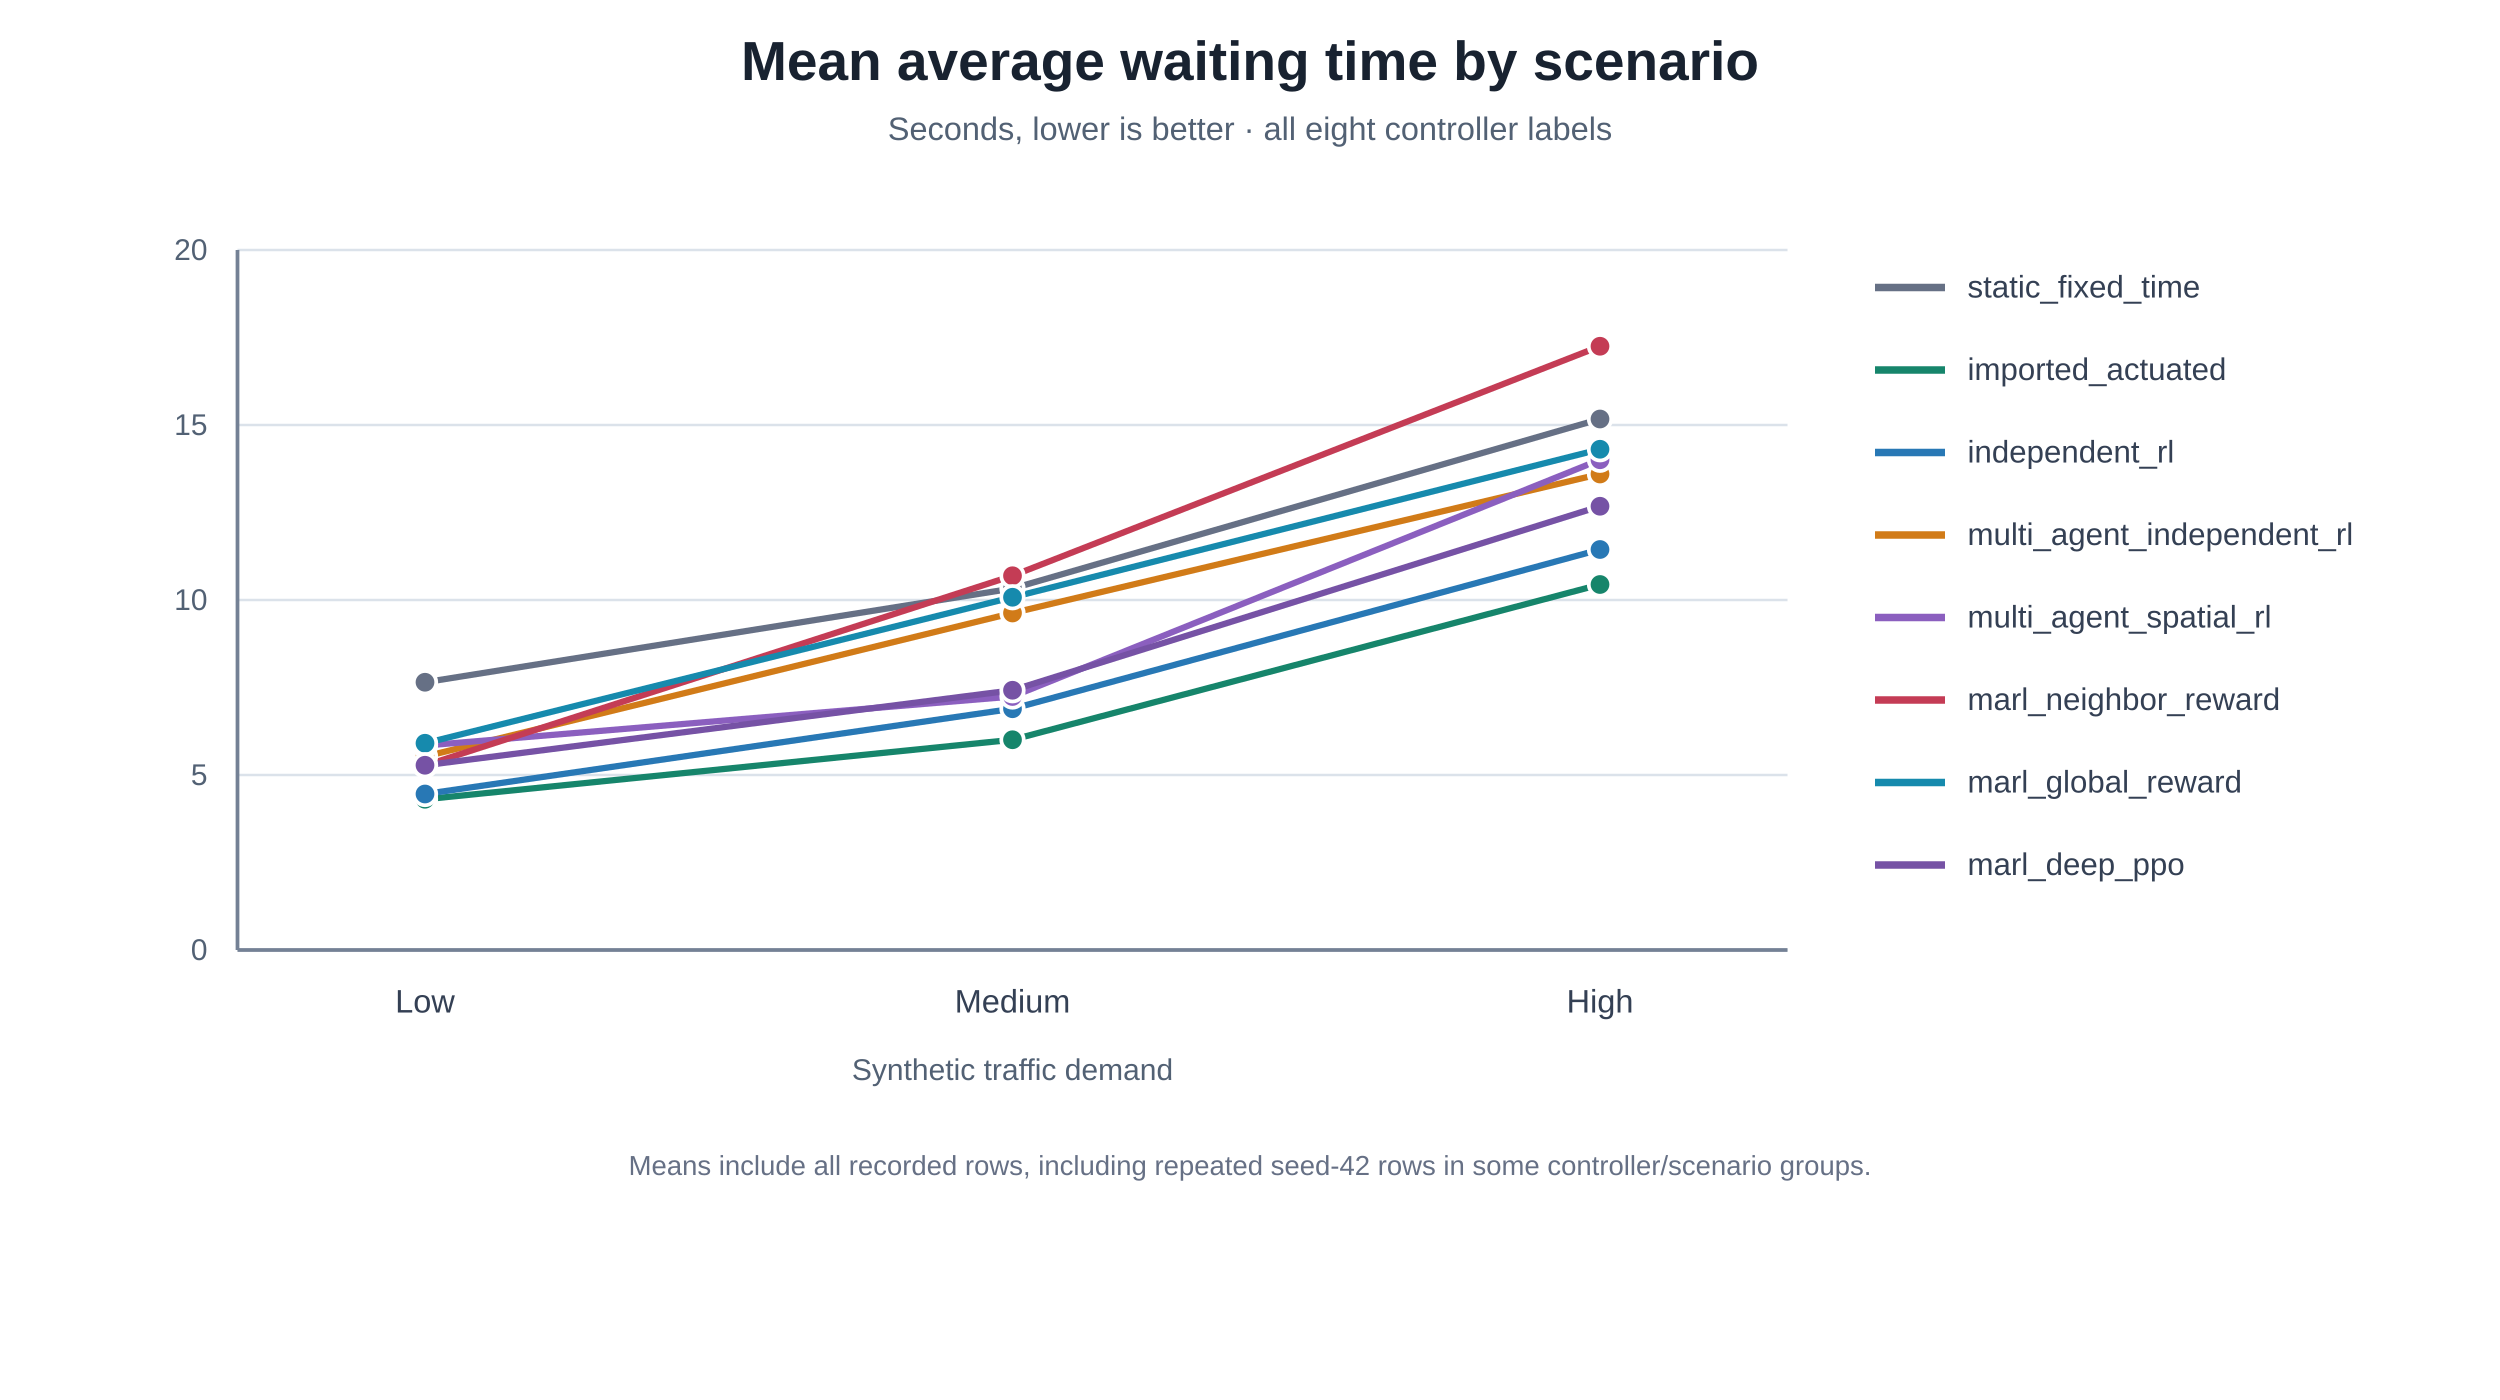
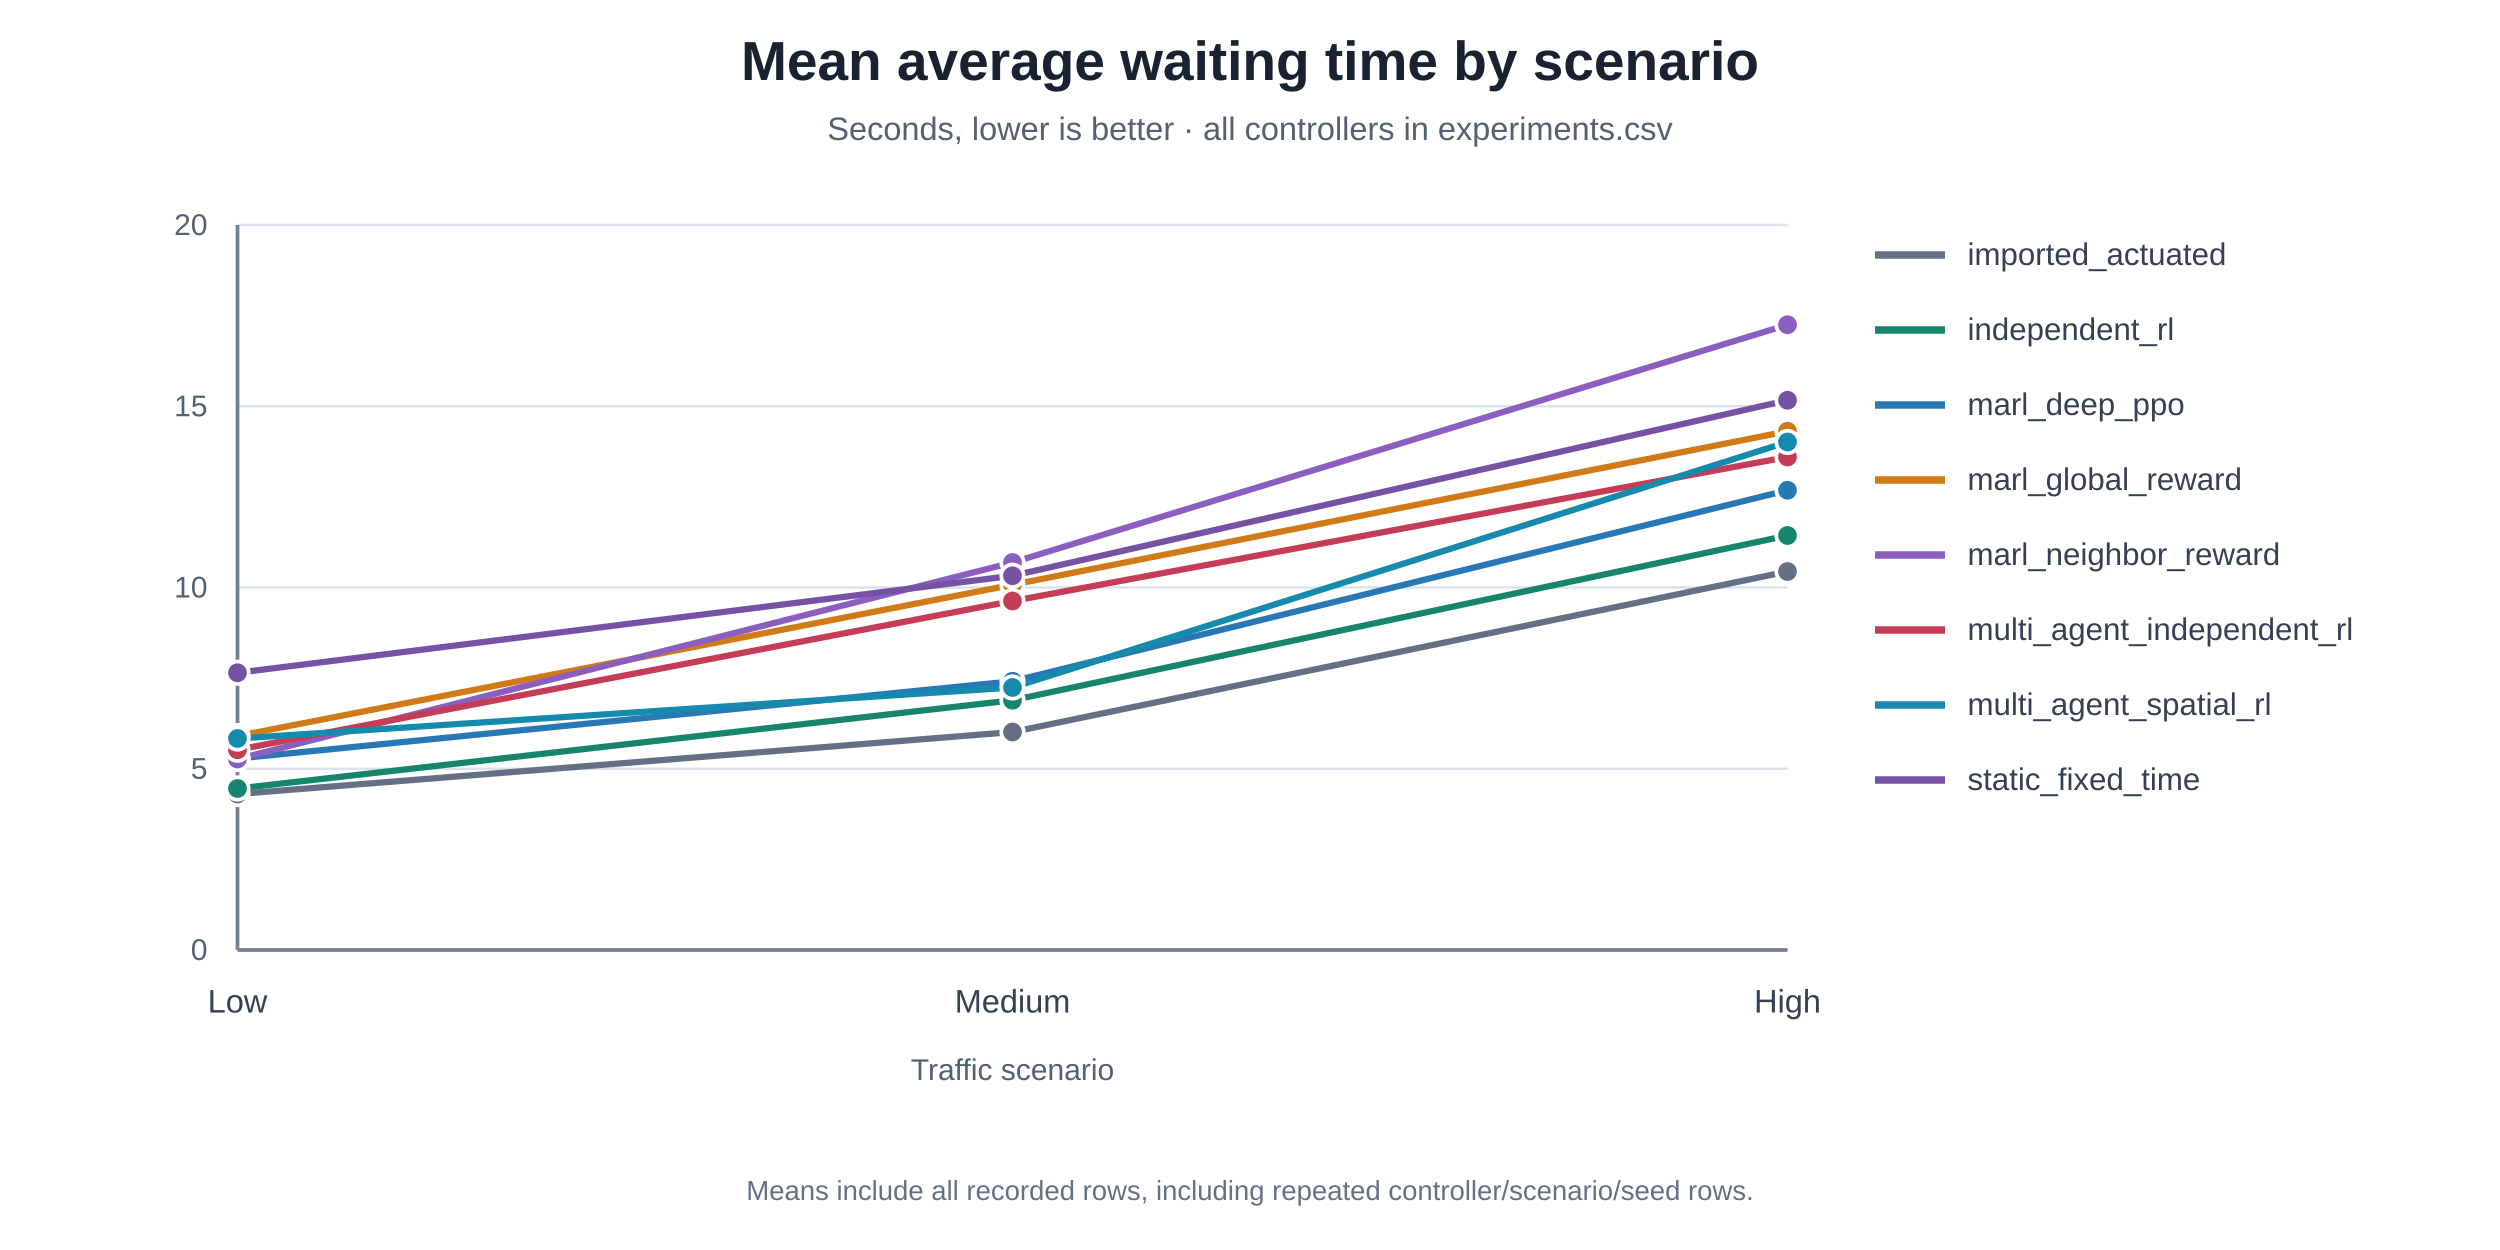
- <svg xmlns="http://www.w3.org/2000/svg" width="1000" height="560" viewBox="0 0 1000 560" role="img" aria-labelledby="title description">
-   <rect width="1000" height="560" fill="#ffffff" />
+ <svg xmlns="http://www.w3.org/2000/svg" width="1000" height="500" viewBox="0 0 1000 500" role="img" aria-labelledby="title description">
+   <rect width="1000" height="500" fill="#ffffff" />
  <text x="500" y="32" text-anchor="middle" font-family="Arial, sans-serif" font-size="22" font-weight="700" fill="#182230">Mean average waiting time by scenario</text>
-   <text x="500" y="56" text-anchor="middle" font-family="Arial, sans-serif" font-size="13" fill="#526174">Seconds, lower is better · all eight controller labels</text>
+   <text x="500" y="56" text-anchor="middle" font-family="Arial, sans-serif" font-size="13" fill="#526174">Seconds, lower is better · all controllers in experiments.csv</text>
  <g font-family="Arial, sans-serif" font-size="12" fill="#526174" text-anchor="end">
-     <text x="83" y="384">0</text>
-     <text x="83" y="314">5</text>
-     <text x="83" y="244">10</text>
-     <text x="83" y="174">15</text>
-     <text x="83" y="104">20</text>
+     <text x="83" y="384.0">0</text>
+     <text x="83" y="311.5">5</text>
+     <text x="83" y="239.0">10</text>
+     <text x="83" y="166.5">15</text>
+     <text x="83" y="94.0">20</text>
  </g>
  <g stroke="#dbe2ea" stroke-width="1">
-     <line x1="95" y1="380" x2="715" y2="380" />
-     <line x1="95" y1="310" x2="715" y2="310" />
-     <line x1="95" y1="240" x2="715" y2="240" />
-     <line x1="95" y1="170" x2="715" y2="170" />
-     <line x1="95" y1="100" x2="715" y2="100" />
+     <line x1="95" y1="380.0" x2="715" y2="380.0" />
+     <line x1="95" y1="307.5" x2="715" y2="307.5" />
+     <line x1="95" y1="235.0" x2="715" y2="235.0" />
+     <line x1="95" y1="162.5" x2="715" y2="162.5" />
+     <line x1="95" y1="90.0" x2="715" y2="90.0" />
  </g>
  <g stroke="#748195" stroke-width="1.5">
-     <line x1="95" y1="100" x2="95" y2="380" />
+     <line x1="95" y1="90" x2="95" y2="380" />
    <line x1="95" y1="380" x2="715" y2="380" />
  </g>
  <g font-family="Arial, sans-serif" font-size="13" fill="#344054" text-anchor="middle">
-     <text x="170" y="405">Low</text>
-     <text x="405" y="405">Medium</text>
-     <text x="640" y="405">High</text>
-     <text x="405" y="432" font-size="12" fill="#526174">Synthetic traffic demand</text>
+     <text x="95.0" y="405">Low</text>
+     <text x="405.0" y="405">Medium</text>
+     <text x="715.0" y="405">High</text>
+     <text x="405.0" y="432" font-size="12" fill="#526174">Traffic scenario</text>
  </g>
  <g fill="none" stroke-width="2.5">
-     <polyline points="170,272.9 405,235.4 640,167.6" stroke="#667085" />
-     <polyline points="170,319.7 405,295.9 640,233.8" stroke="#16856b" />
-     <polyline points="170,317.6 405,283.5 640,219.8" stroke="#2878b5" />
-     <polyline points="170,302.6 405,245.2 640,189.6" stroke="#d17b18" />
-     <polyline points="170,298.2 405,278.6 640,183.9" stroke="#8b5fbf" />
-     <polyline points="170,306.2 405,230.3 640,138.5" stroke="#c43c55" />
-     <polyline points="170,297.3 405,238.9 640,179.7" stroke="#168aad" />
-     <polyline points="170,306.1 405,276.1 640,202.5" stroke="#7652a5" />
+     <polyline points="95.0,317.6 405.0,292.8 715.0,228.6" stroke="#667085" />
+     <polyline points="95.0,315.4 405.0,280.1 715.0,214.2" stroke="#16856b" />
+     <polyline points="95.0,303.4 405.0,272.5 715.0,196.1" stroke="#2878b5" />
+     <polyline points="95.0,294.4 405.0,233.9 715.0,172.5" stroke="#d17b18" />
+     <polyline points="95.0,303.6 405.0,225.0 715.0,129.9" stroke="#8b5fbf" />
+     <polyline points="95.0,299.9 405.0,240.4 715.0,182.8" stroke="#c43c55" />
+     <polyline points="95.0,295.4 405.0,275.0 715.0,176.8" stroke="#168aad" />
+     <polyline points="95.0,269.1 405.0,230.3 715.0,160.1" stroke="#7652a5" />
  </g>
  <g stroke="#ffffff" stroke-width="1.5">
-     <g fill="#667085">
-       <circle cx="170" cy="272.9" r="4.5" />
-       <circle cx="405" cy="235.4" r="4.5" />
-       <circle cx="640" cy="167.6" r="4.5" />
-     </g>
-     <g fill="#16856b">
-       <circle cx="170" cy="319.7" r="4.5" />
-       <circle cx="405" cy="295.9" r="4.5" />
-       <circle cx="640" cy="233.8" r="4.5" />
-     </g>
-     <g fill="#2878b5">
-       <circle cx="170" cy="317.6" r="4.5" />
-       <circle cx="405" cy="283.5" r="4.5" />
-       <circle cx="640" cy="219.8" r="4.5" />
-     </g>
-     <g fill="#d17b18">
-       <circle cx="170" cy="302.6" r="4.5" />
-       <circle cx="405" cy="245.2" r="4.5" />
-       <circle cx="640" cy="189.6" r="4.5" />
-     </g>
-     <g fill="#8b5fbf">
-       <circle cx="170" cy="298.2" r="4.5" />
-       <circle cx="405" cy="278.6" r="4.5" />
-       <circle cx="640" cy="183.9" r="4.5" />
-     </g>
-     <g fill="#c43c55">
-       <circle cx="170" cy="306.2" r="4.5" />
-       <circle cx="405" cy="230.3" r="4.5" />
-       <circle cx="640" cy="138.5" r="4.5" />
-     </g>
-     <g fill="#168aad">
-       <circle cx="170" cy="297.3" r="4.5" />
-       <circle cx="405" cy="238.9" r="4.5" />
-       <circle cx="640" cy="179.7" r="4.5" />
-     </g>
-     <g fill="#7652a5">
-       <circle cx="170" cy="306.1" r="4.5" />
-       <circle cx="405" cy="276.1" r="4.5" />
-       <circle cx="640" cy="202.5" r="4.5" />
-     </g>
+     <circle cx="95.0" cy="317.6" r="4.5" fill="#667085" />
+     <circle cx="405.0" cy="292.8" r="4.5" fill="#667085" />
+     <circle cx="715.0" cy="228.6" r="4.5" fill="#667085" />
+     <circle cx="95.0" cy="315.4" r="4.5" fill="#16856b" />
+     <circle cx="405.0" cy="280.1" r="4.5" fill="#16856b" />
+     <circle cx="715.0" cy="214.2" r="4.5" fill="#16856b" />
+     <circle cx="95.0" cy="303.4" r="4.5" fill="#2878b5" />
+     <circle cx="405.0" cy="272.5" r="4.5" fill="#2878b5" />
+     <circle cx="715.0" cy="196.1" r="4.5" fill="#2878b5" />
+     <circle cx="95.0" cy="294.4" r="4.5" fill="#d17b18" />
+     <circle cx="405.0" cy="233.9" r="4.5" fill="#d17b18" />
+     <circle cx="715.0" cy="172.5" r="4.5" fill="#d17b18" />
+     <circle cx="95.0" cy="303.6" r="4.5" fill="#8b5fbf" />
+     <circle cx="405.0" cy="225.0" r="4.5" fill="#8b5fbf" />
+     <circle cx="715.0" cy="129.9" r="4.5" fill="#8b5fbf" />
+     <circle cx="95.0" cy="299.9" r="4.5" fill="#c43c55" />
+     <circle cx="405.0" cy="240.4" r="4.5" fill="#c43c55" />
+     <circle cx="715.0" cy="182.8" r="4.5" fill="#c43c55" />
+     <circle cx="95.0" cy="295.4" r="4.5" fill="#168aad" />
+     <circle cx="405.0" cy="275.0" r="4.5" fill="#168aad" />
+     <circle cx="715.0" cy="176.8" r="4.5" fill="#168aad" />
+     <circle cx="95.0" cy="269.1" r="4.5" fill="#7652a5" />
+     <circle cx="405.0" cy="230.3" r="4.5" fill="#7652a5" />
+     <circle cx="715.0" cy="160.1" r="4.5" fill="#7652a5" />
  </g>
  <g font-family="Arial, sans-serif" font-size="12.5" fill="#344054">
-     <line x1="750" y1="115" x2="778" y2="115" stroke="#667085" stroke-width="3" />
-     <text x="787" y="119">static_fixed_time</text>
-     <line x1="750" y1="148" x2="778" y2="148" stroke="#16856b" stroke-width="3" />
-     <text x="787" y="152">imported_actuated</text>
-     <line x1="750" y1="181" x2="778" y2="181" stroke="#2878b5" stroke-width="3" />
-     <text x="787" y="185">independent_rl</text>
-     <line x1="750" y1="214" x2="778" y2="214" stroke="#d17b18" stroke-width="3" />
-     <text x="787" y="218">multi_agent_independent_rl</text>
-     <line x1="750" y1="247" x2="778" y2="247" stroke="#8b5fbf" stroke-width="3" />
-     <text x="787" y="251">multi_agent_spatial_rl</text>
-     <line x1="750" y1="280" x2="778" y2="280" stroke="#c43c55" stroke-width="3" />
-     <text x="787" y="284">marl_neighbor_reward</text>
-     <line x1="750" y1="313" x2="778" y2="313" stroke="#168aad" stroke-width="3" />
-     <text x="787" y="317">marl_global_reward</text>
-     <line x1="750" y1="346" x2="778" y2="346" stroke="#7652a5" stroke-width="3" />
-     <text x="787" y="350">marl_deep_ppo</text>
+     <line x1="750" y1="102" x2="778" y2="102" stroke="#667085" stroke-width="3" />
+     <text x="787" y="106">imported_actuated</text>
+     <line x1="750" y1="132" x2="778" y2="132" stroke="#16856b" stroke-width="3" />
+     <text x="787" y="136">independent_rl</text>
+     <line x1="750" y1="162" x2="778" y2="162" stroke="#2878b5" stroke-width="3" />
+     <text x="787" y="166">marl_deep_ppo</text>
+     <line x1="750" y1="192" x2="778" y2="192" stroke="#d17b18" stroke-width="3" />
+     <text x="787" y="196">marl_global_reward</text>
+     <line x1="750" y1="222" x2="778" y2="222" stroke="#8b5fbf" stroke-width="3" />
+     <text x="787" y="226">marl_neighbor_reward</text>
+     <line x1="750" y1="252" x2="778" y2="252" stroke="#c43c55" stroke-width="3" />
+     <text x="787" y="256">multi_agent_independent_rl</text>
+     <line x1="750" y1="282" x2="778" y2="282" stroke="#168aad" stroke-width="3" />
+     <text x="787" y="286">multi_agent_spatial_rl</text>
+     <line x1="750" y1="312" x2="778" y2="312" stroke="#7652a5" stroke-width="3" />
+     <text x="787" y="316">static_fixed_time</text>
  </g>
-   <text x="500" y="470" text-anchor="middle" font-family="Arial, sans-serif" font-size="11" fill="#667085">Means include all recorded rows, including repeated seed-42 rows in some controller/scenario groups.</text>
+   <text x="500" y="480" text-anchor="middle" font-family="Arial, sans-serif" font-size="11" fill="#667085">Means include all recorded rows, including repeated controller/scenario/seed rows.</text>
</svg>
